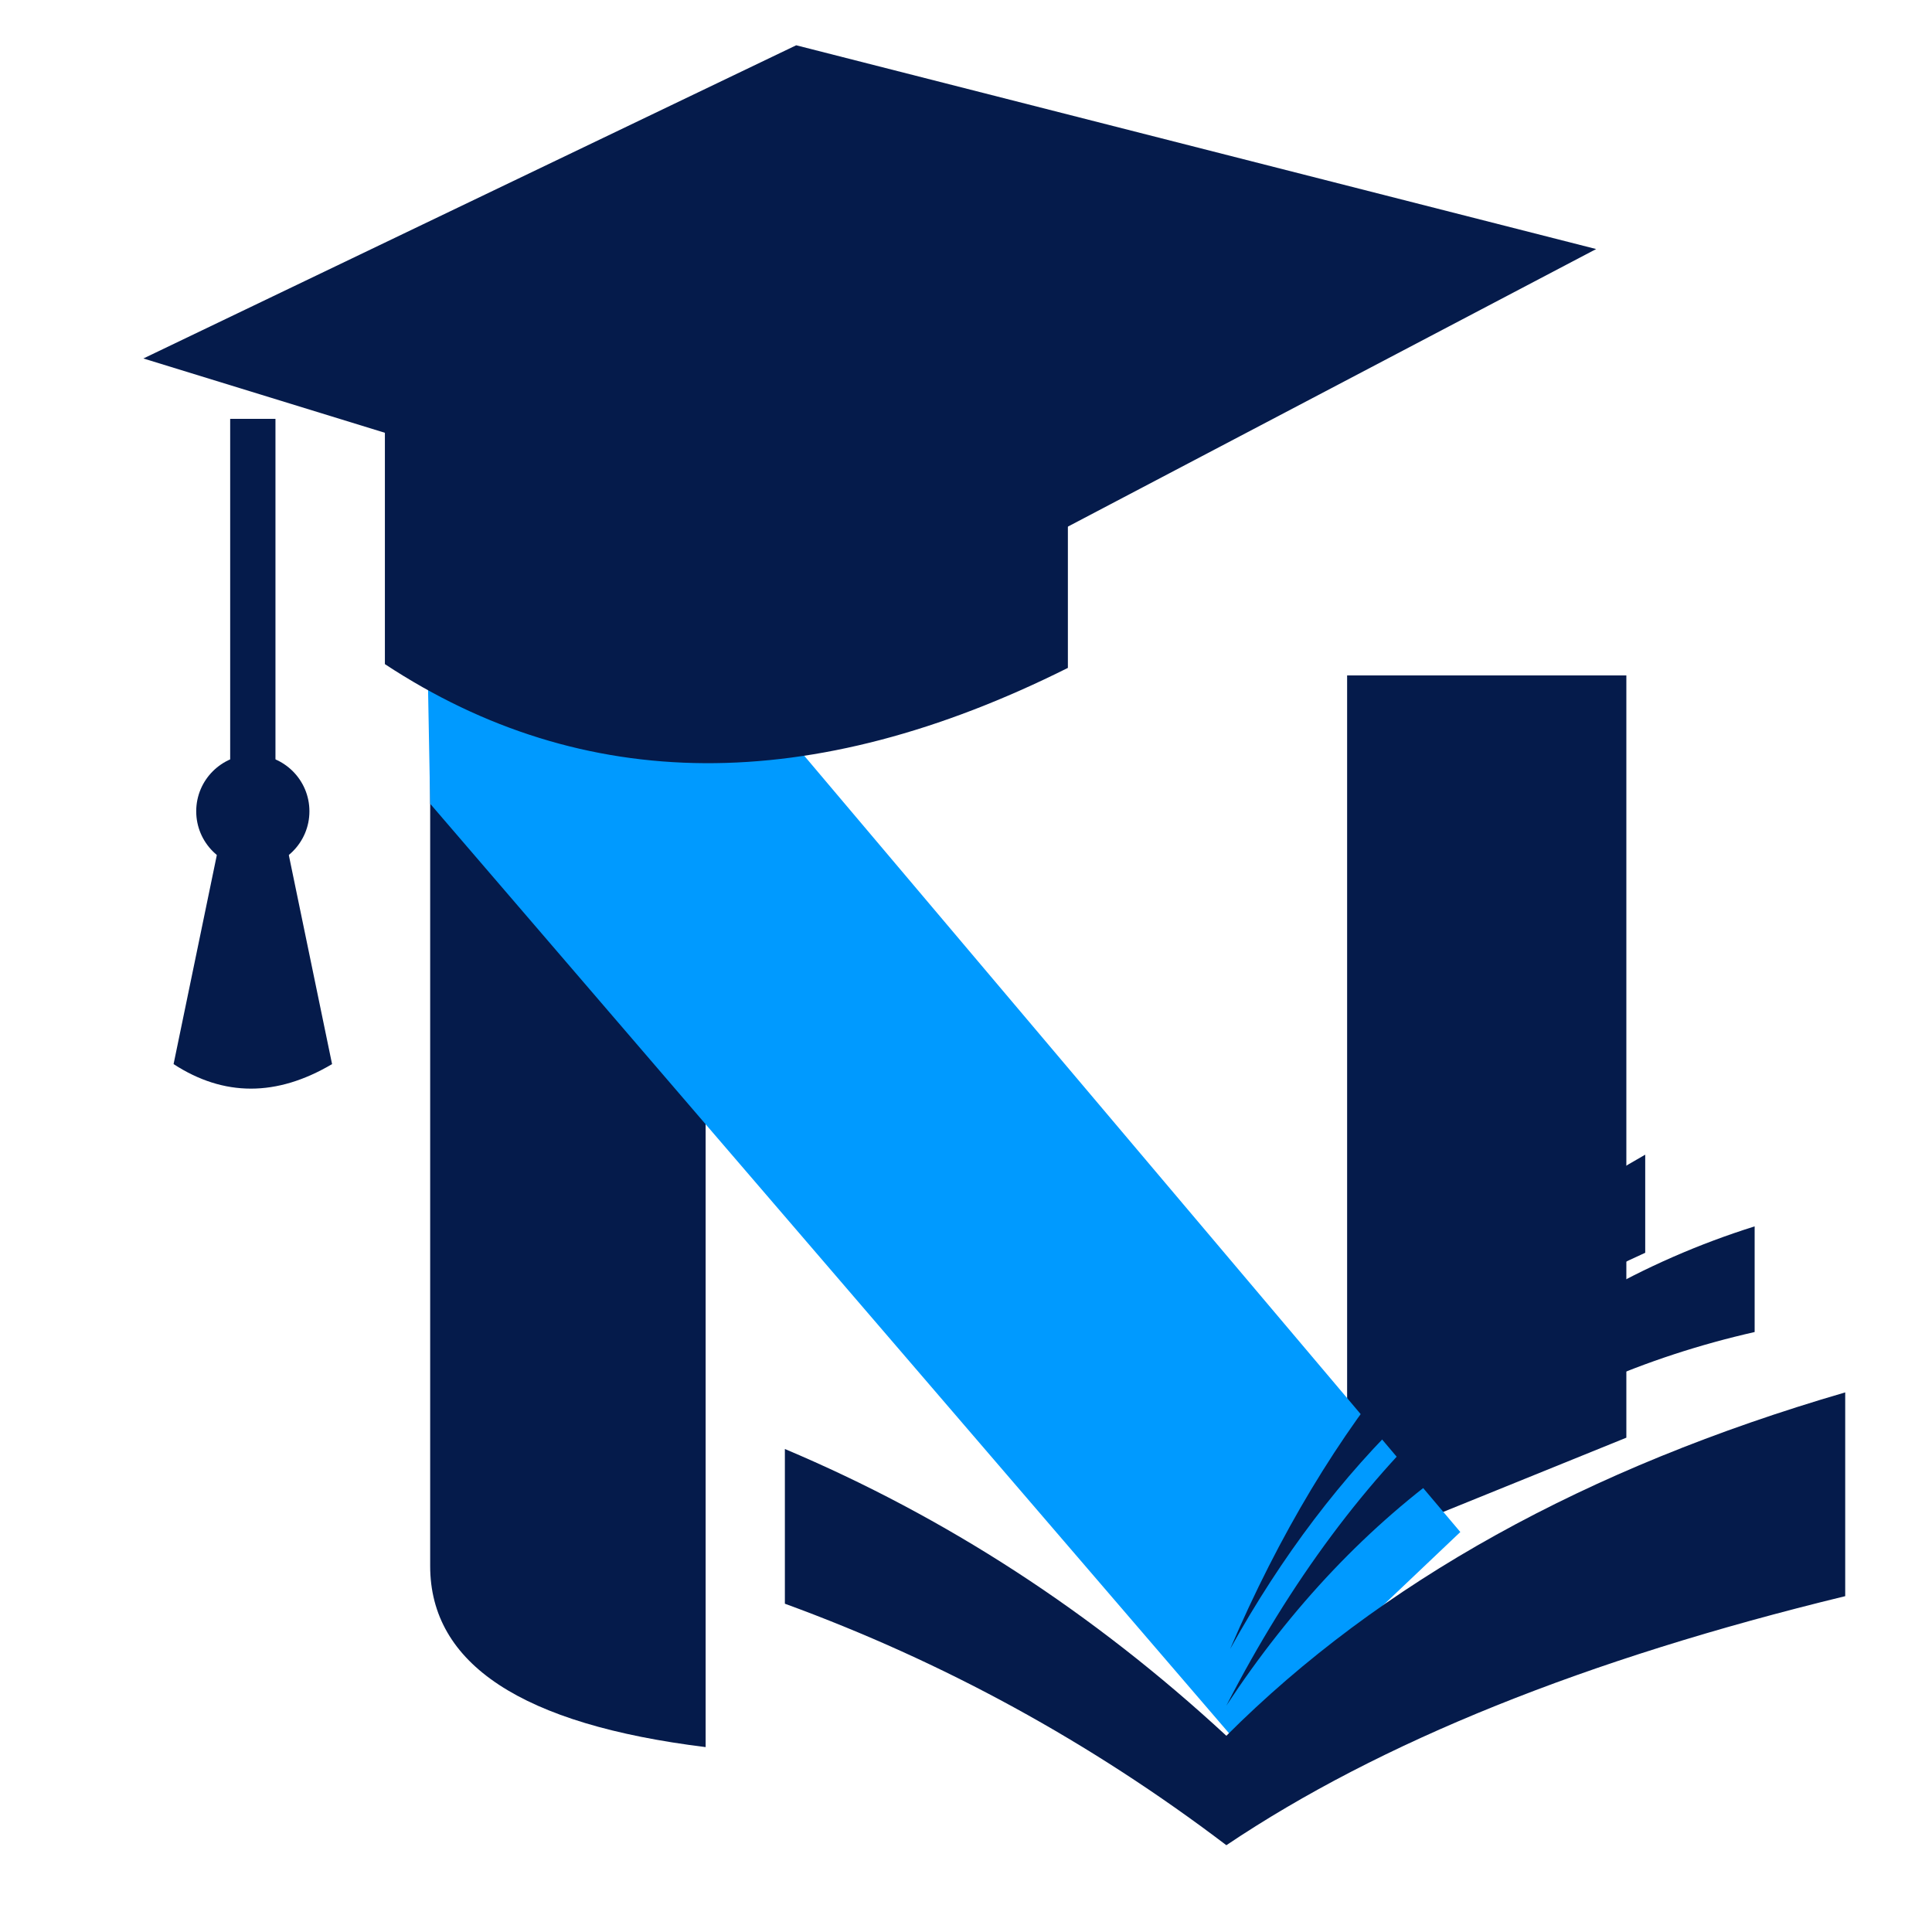
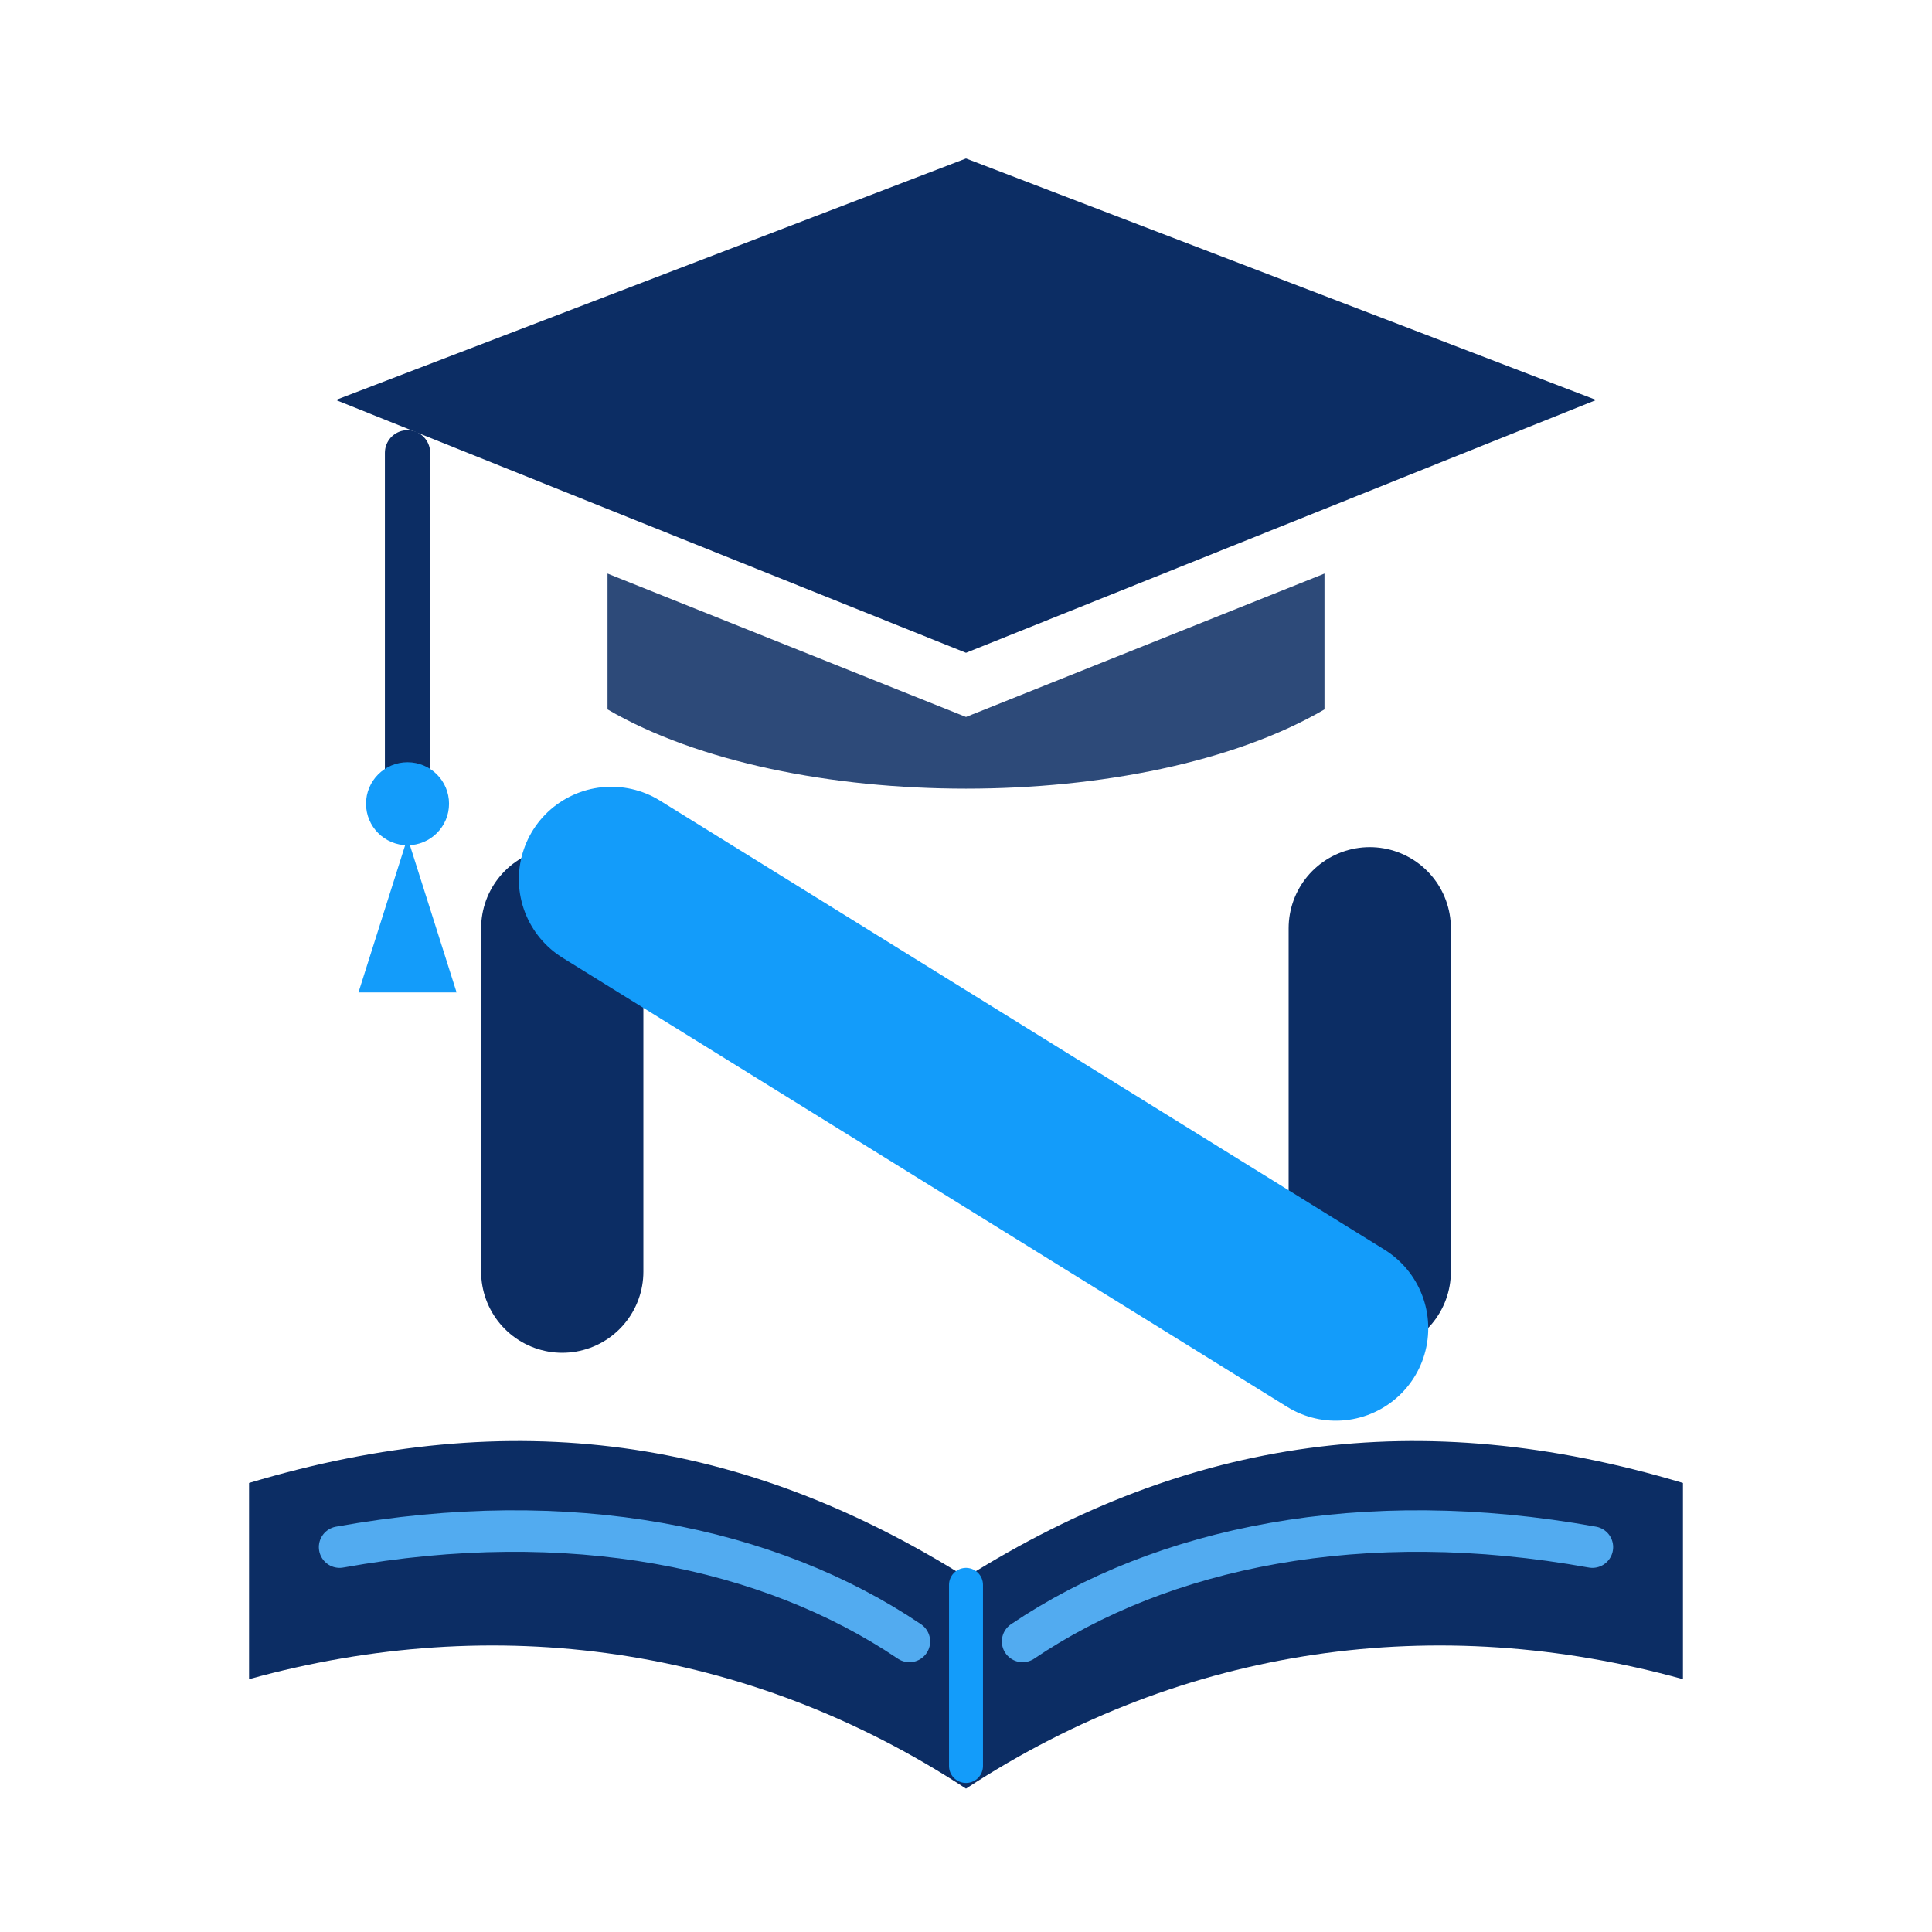
- <svg xmlns="http://www.w3.org/2000/svg" viewBox="0 0 512 512" fill="#051b4b" color="#051b4b">
-   <path d="M114 179v236q0 39 73 48V230z" />
-   <path d="M357 179h74v202l-74 30z" />
-   <path d="M113 159 185 167 387 406 328 462 114 213z" fill="#009aff" />
-   <path d="M208 384q64 27 117 76 61-61 164-91v54q-103 25-164 66-54-41-117-64z" />
-   <path d="M325 452q52-79 140-99v-28q-89 28-140 127z" />
-   <path d="M326 437q41-74 110-105v-26q-71 40-110 131z" />
-   <path d="M102 112v64q79 52 181 1v-71z" />
-   <path d="m38 95 173-83 212 54-177 93z" />
-   <path d="M67 111v101" fill="none" stroke="currentColor" stroke-width="12" />
-   <circle cx="67" cy="215" r="15" />
-   <path d="m58 224-12 58q20 13 42 0l-12-58z" />
+ <svg xmlns="http://www.w3.org/2000/svg" width="512" height="512" viewBox="0 0 512 512" fill="none" aria-hidden="true">
+   <path d="M89 106 256 42l167 64-167 67L89 106Z" fill="#0C2D64" />
+   <path d="M161 152v36c48 28 142 28 190 0v-36l-95 38-95-38Z" fill="#0C2D64" opacity=".86" />
+   <path d="M108 120v87" stroke="#0C2D64" stroke-width="12" stroke-linecap="round" />
+   <circle cx="108" cy="213" r="11" fill="#139CFA" />
+   <path d="m108 222-13 41h26l-13-41Z" fill="#139CFA" />
+   <path d="M149 246v91" stroke="#0C2D64" stroke-width="43" stroke-linecap="round" />
+   <path d="M363 246v91" stroke="#0C2D64" stroke-width="43" stroke-linecap="round" />
+   <path d="m162 233 192 119" stroke="#139CFA" stroke-width="49" stroke-linecap="round" />
+   <path d="M66 393c70-21 131-12 190 25 59-37 120-46 190-25v52c-65-18-132-9-190 29-58-38-125-47-190-29v-52Z" fill="#0C2D64" />
+   <path d="M256 420v48" stroke="#139CFA" stroke-width="9" stroke-linecap="round" />
+   <path d="M90 410c61-11 114 0 151 25m181-25c-61-11-114 0-151 25" stroke="#5AB9FF" stroke-width="11" stroke-linecap="round" opacity=".9" />
</svg>
